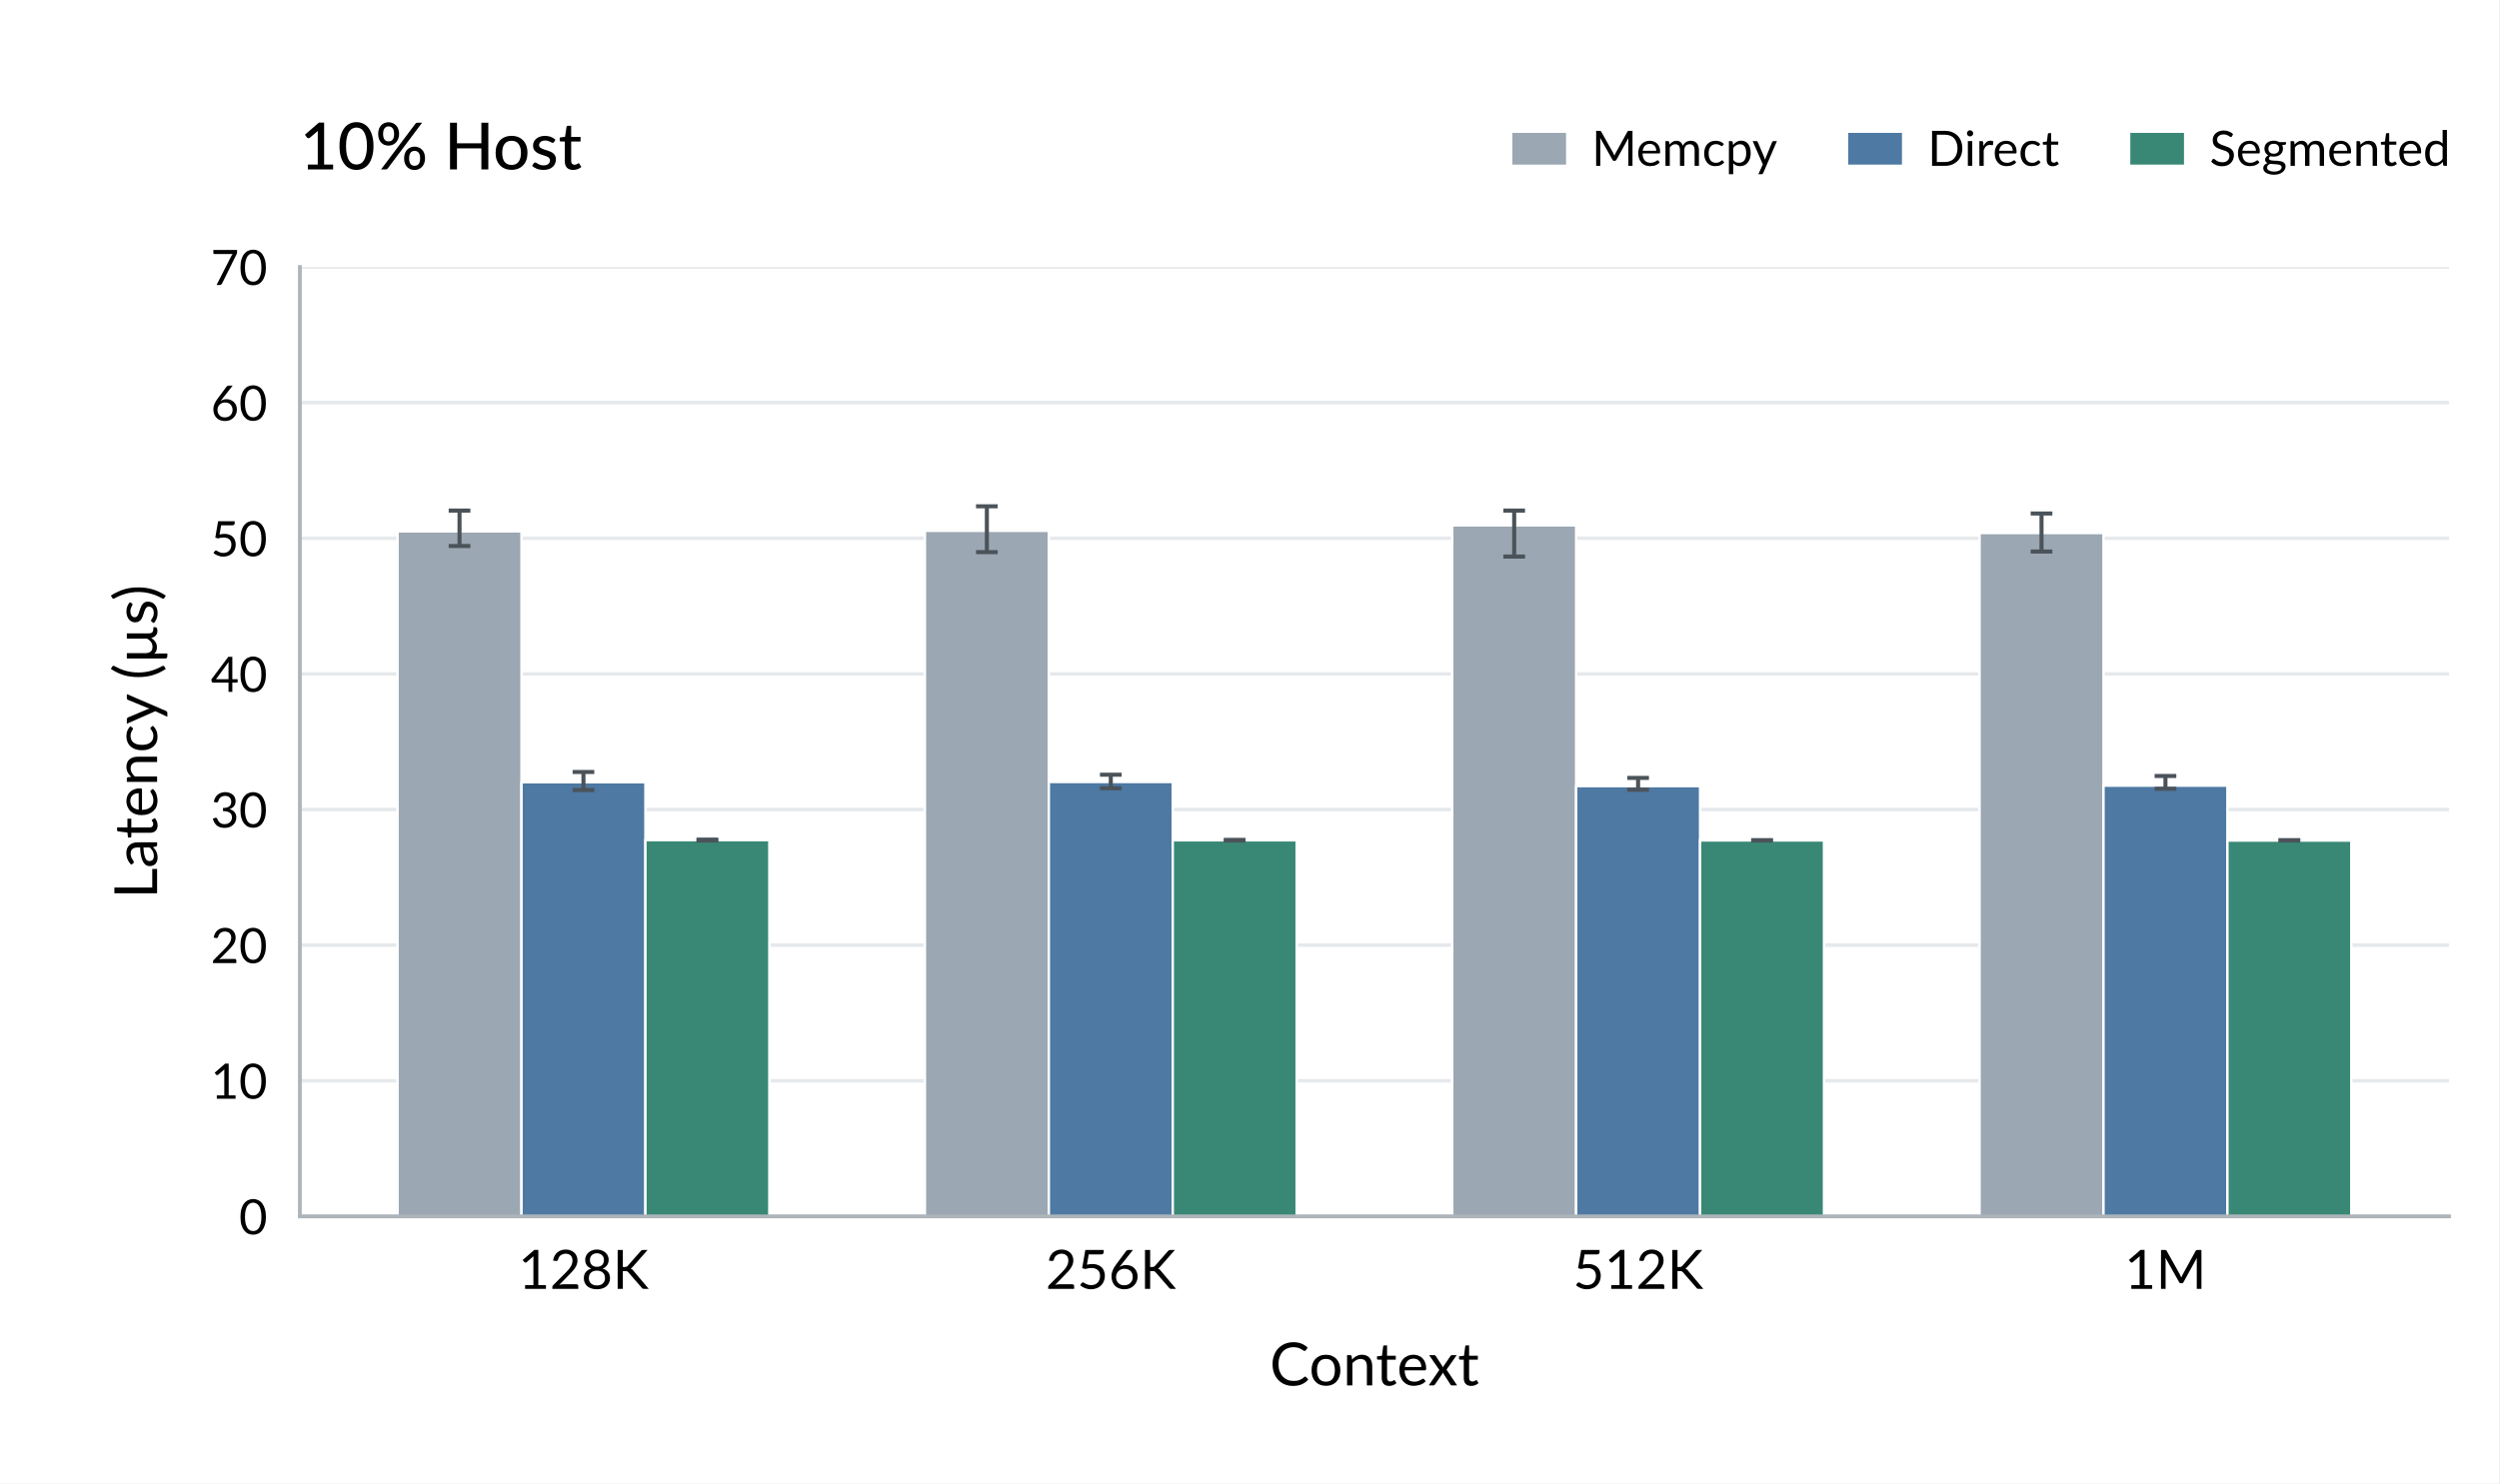
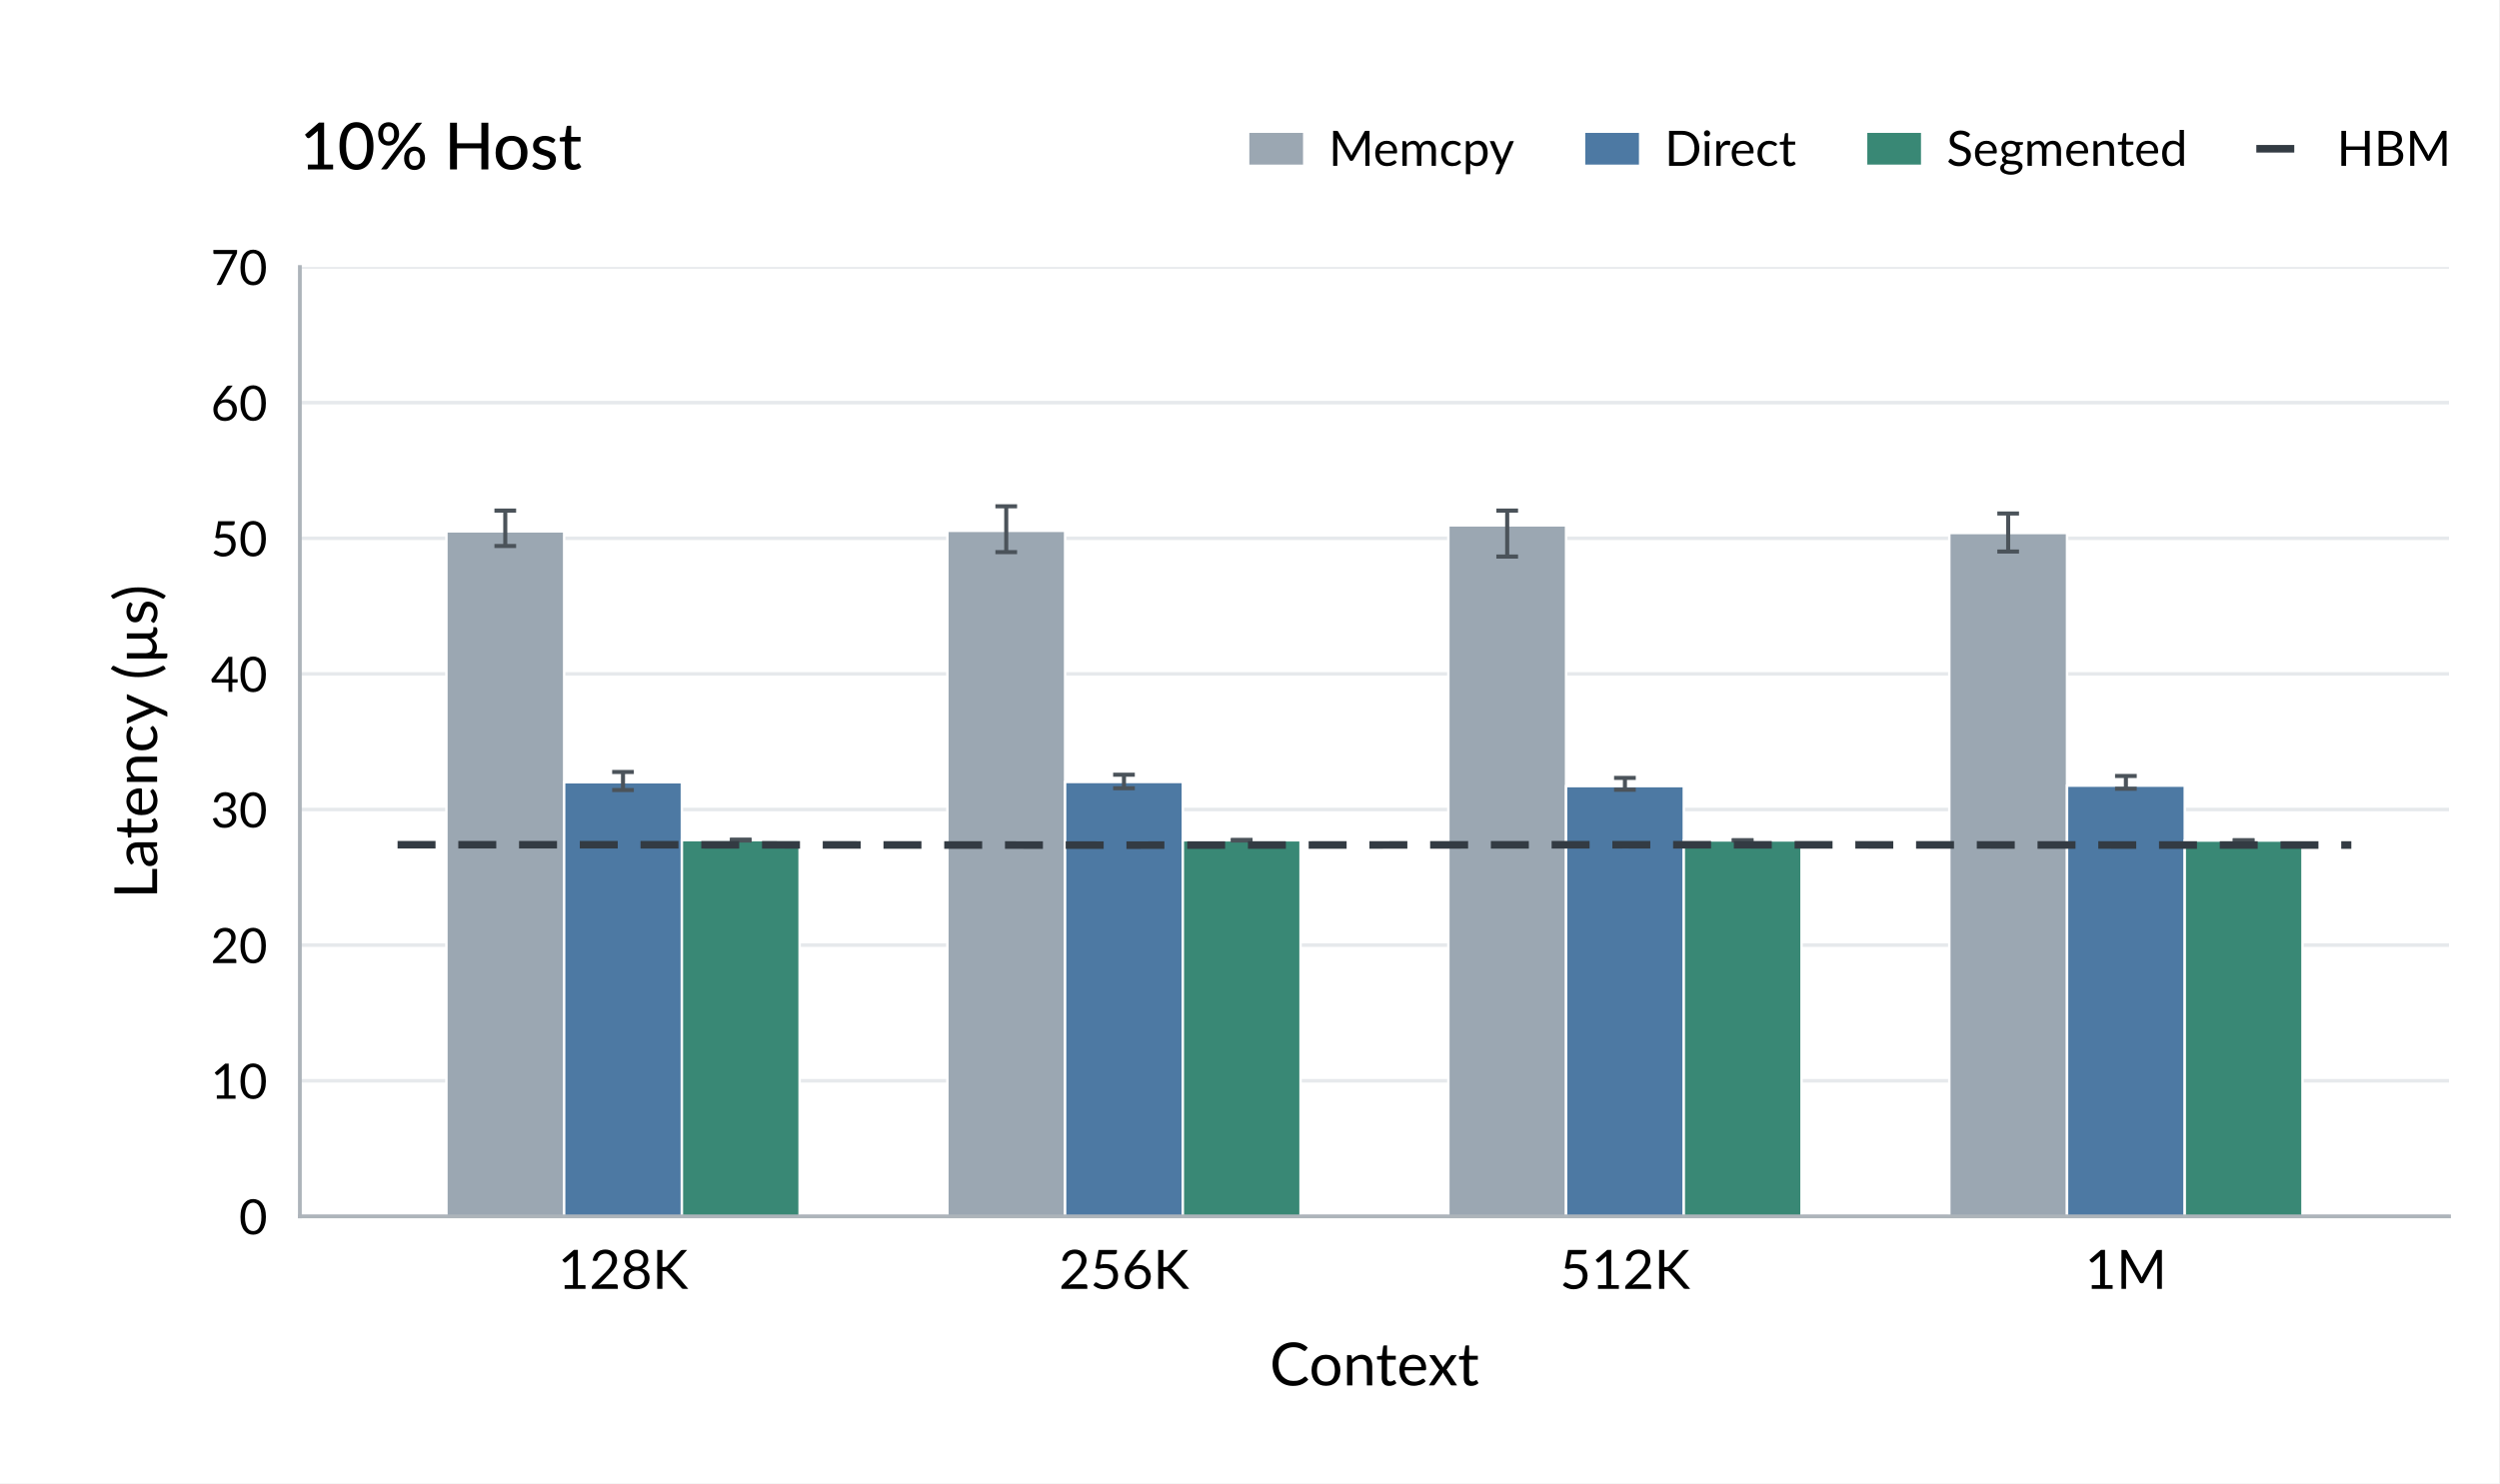
<svg xmlns="http://www.w3.org/2000/svg" xmlns:xlink="http://www.w3.org/1999/xlink" width="460.8pt" height="273.6pt" viewBox="0 0 460.8 273.6" version="1.1">
  <defs>
    <style type="text/css">*{stroke-linejoin: round; stroke-linecap: butt}</style>
  </defs>
  <g id="figure_1">
    <g id="patch_1">
      <path d="M 0 273.6 L 460.8 273.6 L 460.8 0 L 0 0 z " style="fill: #ffffff" />
    </g>
    <g id="axes_1">
      <g id="patch_2">
        <path d="M 55.296 224.352 L 451.584 224.352 L 451.584 49.248 L 55.296 49.248 z " style="fill: #ffffff" />
      </g>
      <g id="matplotlib.axis_1">
        <g id="xtick_1">
          <g id="line2d_1" />
          <g id="text_1">
-             <text style="font-size: 10px; font-family: 'Lato'; text-anchor: middle" x="107.585" y="237.718" transform="rotate(-0 107.585 237.7176)">128K</text>
+             <text style="font-size: 10px; font-family: 'Lato'; text-anchor: middle" x="114.878" y="237.718" transform="rotate(-0 114.8778 237.7176)">128K</text>
          </g>
        </g>
        <g id="xtick_2">
          <g id="line2d_2" />
          <g id="text_2">
-             <text style="font-size: 10px; font-family: 'Lato'; text-anchor: middle" x="204.822" y="237.718" transform="rotate(-0 204.8217 237.7176)">256K</text>
+             <text style="font-size: 10px; font-family: 'Lato'; text-anchor: middle" x="207.253" y="237.718" transform="rotate(-0 207.2526 237.7176)">256K</text>
          </g>
        </g>
        <g id="xtick_3">
          <g id="line2d_3" />
          <g id="text_3">
-             <text style="font-size: 10px; font-family: 'Lato'; text-anchor: middle" x="302.058" y="237.718" transform="rotate(-0 302.0583 237.7176)">512K</text>
+             <text style="font-size: 10px; font-family: 'Lato'; text-anchor: middle" x="299.627" y="237.718" transform="rotate(-0 299.6274 237.7176)">512K</text>
          </g>
        </g>
        <g id="xtick_4">
          <g id="line2d_4" />
          <g id="text_4">
-             <text style="font-size: 10px; font-family: 'Lato'; text-anchor: middle" x="399.295" y="237.718" transform="rotate(-0 399.295 237.7176)">1M</text>
+             <text style="font-size: 10px; font-family: 'Lato'; text-anchor: middle" x="392.002" y="237.718" transform="rotate(-0 392.0022 237.7176)">1M</text>
          </g>
        </g>
        <g id="text_5">
          <text style="font-size: 11px; font-family: 'Lato'; text-anchor: middle" x="253.44" y="255.535" transform="rotate(-0 253.44 255.5354)">Context</text>
        </g>
      </g>
      <g id="matplotlib.axis_2">
        <g id="ytick_1">
          <g id="line2d_5">
-             <path d="M 55.296 224.352 L 451.584 224.352 " clip-path="url(#p57a8e98de9)" style="fill: none; stroke: #e6e9ec; stroke-width: 0.65; stroke-linecap: square" />
+             <path d="M 55.296 224.352 L 451.584 224.352 " clip-path="url(#pba49e7ae29)" style="fill: none; stroke: #e6e9ec; stroke-width: 0.65; stroke-linecap: square" />
          </g>
          <g id="line2d_6" />
          <g id="text_6">
            <text style="font-size: 9px; font-family: 'Lato'; text-anchor: end" x="49.296" y="227.667" transform="rotate(-0 49.296 227.6665)">0</text>
          </g>
        </g>
        <g id="ytick_2">
          <g id="line2d_7">
-             <path d="M 55.296 199.337 L 451.584 199.337 " clip-path="url(#p57a8e98de9)" style="fill: none; stroke: #e6e9ec; stroke-width: 0.65; stroke-linecap: square" />
+             <path d="M 55.296 199.337 L 451.584 199.337 " clip-path="url(#pba49e7ae29)" style="fill: none; stroke: #e6e9ec; stroke-width: 0.65; stroke-linecap: square" />
          </g>
          <g id="line2d_8" />
          <g id="text_7">
            <text style="font-size: 9px; font-family: 'Lato'; text-anchor: end" x="49.296" y="202.652" transform="rotate(-0 49.296 202.6517)">10</text>
          </g>
        </g>
        <g id="ytick_3">
          <g id="line2d_9">
-             <path d="M 55.296 174.322 L 451.584 174.322 " clip-path="url(#p57a8e98de9)" style="fill: none; stroke: #e6e9ec; stroke-width: 0.65; stroke-linecap: square" />
+             <path d="M 55.296 174.322 L 451.584 174.322 " clip-path="url(#pba49e7ae29)" style="fill: none; stroke: #e6e9ec; stroke-width: 0.65; stroke-linecap: square" />
          </g>
          <g id="line2d_10" />
          <g id="text_8">
            <text style="font-size: 9px; font-family: 'Lato'; text-anchor: end" x="49.296" y="177.637" transform="rotate(-0 49.296 177.6368)">20</text>
          </g>
        </g>
        <g id="ytick_4">
          <g id="line2d_11">
-             <path d="M 55.296 149.307 L 451.584 149.307 " clip-path="url(#p57a8e98de9)" style="fill: none; stroke: #e6e9ec; stroke-width: 0.65; stroke-linecap: square" />
+             <path d="M 55.296 149.307 L 451.584 149.307 " clip-path="url(#pba49e7ae29)" style="fill: none; stroke: #e6e9ec; stroke-width: 0.65; stroke-linecap: square" />
          </g>
          <g id="line2d_12" />
          <g id="text_9">
            <text style="font-size: 9px; font-family: 'Lato'; text-anchor: end" x="49.296" y="152.622" transform="rotate(-0 49.296 152.622)">30</text>
          </g>
        </g>
        <g id="ytick_5">
          <g id="line2d_13">
-             <path d="M 55.296 124.293 L 451.584 124.293 " clip-path="url(#p57a8e98de9)" style="fill: none; stroke: #e6e9ec; stroke-width: 0.65; stroke-linecap: square" />
+             <path d="M 55.296 124.293 L 451.584 124.293 " clip-path="url(#pba49e7ae29)" style="fill: none; stroke: #e6e9ec; stroke-width: 0.65; stroke-linecap: square" />
          </g>
          <g id="line2d_14" />
          <g id="text_10">
            <text style="font-size: 9px; font-family: 'Lato'; text-anchor: end" x="49.296" y="127.607" transform="rotate(-0 49.296 127.6071)">40</text>
          </g>
        </g>
        <g id="ytick_6">
          <g id="line2d_15">
-             <path d="M 55.296 99.278 L 451.584 99.278 " clip-path="url(#p57a8e98de9)" style="fill: none; stroke: #e6e9ec; stroke-width: 0.65; stroke-linecap: square" />
+             <path d="M 55.296 99.278 L 451.584 99.278 " clip-path="url(#pba49e7ae29)" style="fill: none; stroke: #e6e9ec; stroke-width: 0.65; stroke-linecap: square" />
          </g>
          <g id="line2d_16" />
          <g id="text_11">
            <text style="font-size: 9px; font-family: 'Lato'; text-anchor: end" x="49.296" y="102.592" transform="rotate(-0 49.296 102.5922)">50</text>
          </g>
        </g>
        <g id="ytick_7">
          <g id="line2d_17">
-             <path d="M 55.296 74.263 L 451.584 74.263 " clip-path="url(#p57a8e98de9)" style="fill: none; stroke: #e6e9ec; stroke-width: 0.65; stroke-linecap: square" />
+             <path d="M 55.296 74.263 L 451.584 74.263 " clip-path="url(#pba49e7ae29)" style="fill: none; stroke: #e6e9ec; stroke-width: 0.65; stroke-linecap: square" />
          </g>
          <g id="line2d_18" />
          <g id="text_12">
            <text style="font-size: 9px; font-family: 'Lato'; text-anchor: end" x="49.296" y="77.577" transform="rotate(-0 49.296 77.57739)">60</text>
          </g>
        </g>
        <g id="ytick_8">
          <g id="line2d_19">
-             <path d="M 55.296 49.248 L 451.584 49.248 " clip-path="url(#p57a8e98de9)" style="fill: none; stroke: #e6e9ec; stroke-width: 0.65; stroke-linecap: square" />
+             <path d="M 55.296 49.248 L 451.584 49.248 " clip-path="url(#pba49e7ae29)" style="fill: none; stroke: #e6e9ec; stroke-width: 0.65; stroke-linecap: square" />
          </g>
          <g id="line2d_20" />
          <g id="text_13">
            <text style="font-size: 9px; font-family: 'Lato'; text-anchor: end" x="49.296" y="52.563" transform="rotate(-0 49.296 52.56253)">70</text>
          </g>
        </g>
        <g id="text_14">
          <text style="font-size: 11px; font-family: 'Lato'; text-anchor: middle" x="28.969" y="136.8" transform="rotate(-90 28.96881 136.8)">Latency (µs)</text>
        </g>
      </g>
      <g id="patch_3">
-         <path d="M 73.309 224.352 L 96.16 224.352 L 96.16 98.005 L 73.309 98.005 z " clip-path="url(#p57a8e98de9)" style="fill: #9ba7b2; stroke: #ffffff; stroke-width: 0.45; stroke-linejoin: miter" />
+         <path d="M 82.316 224.352 L 104.024 224.352 L 104.024 98.005 L 82.316 98.005 z " clip-path="url(#pba49e7ae29)" style="fill: #9ba7b2; stroke: #ffffff; stroke-width: 0.45; stroke-linejoin: miter" />
      </g>
      <g id="patch_4">
-         <path d="M 170.546 224.352 L 193.396 224.352 L 193.396 97.902 L 170.546 97.902 z " clip-path="url(#p57a8e98de9)" style="fill: #9ba7b2; stroke: #ffffff; stroke-width: 0.45; stroke-linejoin: miter" />
+         <path d="M 174.69 224.352 L 196.399 224.352 L 196.399 97.902 L 174.69 97.902 z " clip-path="url(#pba49e7ae29)" style="fill: #9ba7b2; stroke: #ffffff; stroke-width: 0.45; stroke-linejoin: miter" />
      </g>
      <g id="patch_5">
-         <path d="M 267.782 224.352 L 290.633 224.352 L 290.633 96.904 L 267.782 96.904 z " clip-path="url(#p57a8e98de9)" style="fill: #9ba7b2; stroke: #ffffff; stroke-width: 0.45; stroke-linejoin: miter" />
+         <path d="M 267.065 224.352 L 288.773 224.352 L 288.773 96.904 L 267.065 96.904 z " clip-path="url(#pba49e7ae29)" style="fill: #9ba7b2; stroke: #ffffff; stroke-width: 0.45; stroke-linejoin: miter" />
      </g>
      <g id="patch_6">
-         <path d="M 365.019 224.352 L 387.87 224.352 L 387.87 98.312 L 365.019 98.312 z " clip-path="url(#p57a8e98de9)" style="fill: #9ba7b2; stroke: #ffffff; stroke-width: 0.45; stroke-linejoin: miter" />
+         <path d="M 359.44 224.352 L 381.148 224.352 L 381.148 98.312 L 359.44 98.312 z " clip-path="url(#pba49e7ae29)" style="fill: #9ba7b2; stroke: #ffffff; stroke-width: 0.45; stroke-linejoin: miter" />
      </g>
      <g id="patch_7">
-         <path d="M 96.16 224.352 L 119.01 224.352 L 119.01 144.279 L 96.16 144.279 z " clip-path="url(#p57a8e98de9)" style="fill: #4d79a3; stroke: #ffffff; stroke-width: 0.45; stroke-linejoin: miter" />
+         <path d="M 104.024 224.352 L 125.732 224.352 L 125.732 144.279 L 104.024 144.279 z " clip-path="url(#pba49e7ae29)" style="fill: #4d79a3; stroke: #ffffff; stroke-width: 0.45; stroke-linejoin: miter" />
      </g>
      <g id="patch_8">
-         <path d="M 193.396 224.352 L 216.247 224.352 L 216.247 144.228 L 193.396 144.228 z " clip-path="url(#p57a8e98de9)" style="fill: #4d79a3; stroke: #ffffff; stroke-width: 0.45; stroke-linejoin: miter" />
+         <path d="M 196.399 224.352 L 218.107 224.352 L 218.107 144.228 L 196.399 144.228 z " clip-path="url(#pba49e7ae29)" style="fill: #4d79a3; stroke: #ffffff; stroke-width: 0.45; stroke-linejoin: miter" />
      </g>
      <g id="patch_9">
-         <path d="M 290.633 224.352 L 313.484 224.352 L 313.484 144.996 L 290.633 144.996 z " clip-path="url(#p57a8e98de9)" style="fill: #4d79a3; stroke: #ffffff; stroke-width: 0.45; stroke-linejoin: miter" />
+         <path d="M 288.773 224.352 L 310.481 224.352 L 310.481 144.996 L 288.773 144.996 z " clip-path="url(#pba49e7ae29)" style="fill: #4d79a3; stroke: #ffffff; stroke-width: 0.45; stroke-linejoin: miter" />
      </g>
      <g id="patch_10">
-         <path d="M 387.87 224.352 L 410.72 224.352 L 410.72 144.906 L 387.87 144.906 z " clip-path="url(#p57a8e98de9)" style="fill: #4d79a3; stroke: #ffffff; stroke-width: 0.45; stroke-linejoin: miter" />
+         <path d="M 381.148 224.352 L 402.856 224.352 L 402.856 144.906 L 381.148 144.906 z " clip-path="url(#pba49e7ae29)" style="fill: #4d79a3; stroke: #ffffff; stroke-width: 0.45; stroke-linejoin: miter" />
      </g>
      <g id="patch_11">
-         <path d="M 119.01 224.352 L 141.861 224.352 L 141.861 154.96 L 119.01 154.96 z " clip-path="url(#p57a8e98de9)" style="fill: #398875; stroke: #ffffff; stroke-width: 0.45; stroke-linejoin: miter" />
+         <path d="M 125.732 224.352 L 147.44 224.352 L 147.44 154.96 L 125.732 154.96 z " clip-path="url(#pba49e7ae29)" style="fill: #398875; stroke: #ffffff; stroke-width: 0.45; stroke-linejoin: miter" />
      </g>
      <g id="patch_12">
-         <path d="M 216.247 224.352 L 239.098 224.352 L 239.098 154.986 L 216.247 154.986 z " clip-path="url(#p57a8e98de9)" style="fill: #398875; stroke: #ffffff; stroke-width: 0.45; stroke-linejoin: miter" />
+         <path d="M 218.107 224.352 L 239.815 224.352 L 239.815 154.986 L 218.107 154.986 z " clip-path="url(#pba49e7ae29)" style="fill: #398875; stroke: #ffffff; stroke-width: 0.45; stroke-linejoin: miter" />
      </g>
      <g id="patch_13">
-         <path d="M 313.484 224.352 L 336.334 224.352 L 336.334 155.012 L 313.484 155.012 z " clip-path="url(#p57a8e98de9)" style="fill: #398875; stroke: #ffffff; stroke-width: 0.45; stroke-linejoin: miter" />
+         <path d="M 310.481 224.352 L 332.19 224.352 L 332.19 155.012 L 310.481 155.012 z " clip-path="url(#pba49e7ae29)" style="fill: #398875; stroke: #ffffff; stroke-width: 0.45; stroke-linejoin: miter" />
      </g>
      <g id="patch_14">
-         <path d="M 410.72 224.352 L 433.571 224.352 L 433.571 155.037 L 410.72 155.037 z " clip-path="url(#p57a8e98de9)" style="fill: #398875; stroke: #ffffff; stroke-width: 0.45; stroke-linejoin: miter" />
+         <path d="M 402.856 224.352 L 424.564 224.352 L 424.564 155.037 L 402.856 155.037 z " clip-path="url(#pba49e7ae29)" style="fill: #398875; stroke: #ffffff; stroke-width: 0.45; stroke-linejoin: miter" />
      </g>
      <g id="LineCollection_1">
-         <path d="M 84.734 100.707 L 84.734 94.175 " clip-path="url(#p57a8e98de9)" style="fill: none; stroke: #4b535a; stroke-width: 0.75" />
-         <path d="M 181.971 101.834 L 181.971 93.381 " clip-path="url(#p57a8e98de9)" style="fill: none; stroke: #4b535a; stroke-width: 0.75" />
-         <path d="M 279.208 102.654 L 279.208 94.175 " clip-path="url(#p57a8e98de9)" style="fill: none; stroke: #4b535a; stroke-width: 0.75" />
-         <path d="M 376.444 101.732 L 376.444 94.713 " clip-path="url(#p57a8e98de9)" style="fill: none; stroke: #4b535a; stroke-width: 0.75" />
+         <path d="M 93.17 100.707 L 93.17 94.175 " clip-path="url(#pba49e7ae29)" style="fill: none; stroke: #4b535a; stroke-width: 0.75" />
+         <path d="M 185.545 101.834 L 185.545 93.381 " clip-path="url(#pba49e7ae29)" style="fill: none; stroke: #4b535a; stroke-width: 0.75" />
+         <path d="M 277.919 102.654 L 277.919 94.175 " clip-path="url(#pba49e7ae29)" style="fill: none; stroke: #4b535a; stroke-width: 0.75" />
+         <path d="M 370.294 101.732 L 370.294 94.713 " clip-path="url(#pba49e7ae29)" style="fill: none; stroke: #4b535a; stroke-width: 0.75" />
      </g>
      <g id="line2d_21">
        <defs>
-           <path id="mc72ee63e9c" d="M 2 0 L -2 -0 " style="stroke: #4b535a; stroke-width: 0.75" />
+           <path id="mcccb0896d4" d="M 2 0 L -2 -0 " style="stroke: #4b535a; stroke-width: 0.75" />
        </defs>
-         <g clip-path="url(#p57a8e98de9)">
-           <use xlink:href="#mc72ee63e9c" x="84.734" y="100.707" style="fill: #1f77b4; stroke: #4b535a; stroke-width: 0.75" />
-           <use xlink:href="#mc72ee63e9c" x="181.971" y="101.834" style="fill: #1f77b4; stroke: #4b535a; stroke-width: 0.75" />
-           <use xlink:href="#mc72ee63e9c" x="279.208" y="102.654" style="fill: #1f77b4; stroke: #4b535a; stroke-width: 0.75" />
-           <use xlink:href="#mc72ee63e9c" x="376.444" y="101.732" style="fill: #1f77b4; stroke: #4b535a; stroke-width: 0.75" />
+         <g clip-path="url(#pba49e7ae29)">
+           <use xlink:href="#mcccb0896d4" x="93.17" y="100.707" style="fill: #1f77b4; stroke: #4b535a; stroke-width: 0.75" />
+           <use xlink:href="#mcccb0896d4" x="185.545" y="101.834" style="fill: #1f77b4; stroke: #4b535a; stroke-width: 0.75" />
+           <use xlink:href="#mcccb0896d4" x="277.919" y="102.654" style="fill: #1f77b4; stroke: #4b535a; stroke-width: 0.75" />
+           <use xlink:href="#mcccb0896d4" x="370.294" y="101.732" style="fill: #1f77b4; stroke: #4b535a; stroke-width: 0.75" />
        </g>
      </g>
      <g id="line2d_22">
-         <g clip-path="url(#p57a8e98de9)">
-           <use xlink:href="#mc72ee63e9c" x="84.734" y="94.175" style="fill: #1f77b4; stroke: #4b535a; stroke-width: 0.75" />
-           <use xlink:href="#mc72ee63e9c" x="181.971" y="93.381" style="fill: #1f77b4; stroke: #4b535a; stroke-width: 0.75" />
-           <use xlink:href="#mc72ee63e9c" x="279.208" y="94.175" style="fill: #1f77b4; stroke: #4b535a; stroke-width: 0.75" />
-           <use xlink:href="#mc72ee63e9c" x="376.444" y="94.713" style="fill: #1f77b4; stroke: #4b535a; stroke-width: 0.75" />
+         <g clip-path="url(#pba49e7ae29)">
+           <use xlink:href="#mcccb0896d4" x="93.17" y="94.175" style="fill: #1f77b4; stroke: #4b535a; stroke-width: 0.75" />
+           <use xlink:href="#mcccb0896d4" x="185.545" y="93.381" style="fill: #1f77b4; stroke: #4b535a; stroke-width: 0.75" />
+           <use xlink:href="#mcccb0896d4" x="277.919" y="94.175" style="fill: #1f77b4; stroke: #4b535a; stroke-width: 0.75" />
+           <use xlink:href="#mcccb0896d4" x="370.294" y="94.713" style="fill: #1f77b4; stroke: #4b535a; stroke-width: 0.75" />
        </g>
      </g>
      <g id="LineCollection_2">
-         <path d="M 107.585 145.713 L 107.585 142.383 " clip-path="url(#p57a8e98de9)" style="fill: none; stroke: #4b535a; stroke-width: 0.75" />
-         <path d="M 204.822 145.38 L 204.822 142.896 " clip-path="url(#p57a8e98de9)" style="fill: none; stroke: #4b535a; stroke-width: 0.75" />
-         <path d="M 302.058 145.662 L 302.058 143.485 " clip-path="url(#p57a8e98de9)" style="fill: none; stroke: #4b535a; stroke-width: 0.75" />
-         <path d="M 399.295 145.483 L 399.295 143.126 " clip-path="url(#p57a8e98de9)" style="fill: none; stroke: #4b535a; stroke-width: 0.75" />
+         <path d="M 114.878 145.713 L 114.878 142.383 " clip-path="url(#pba49e7ae29)" style="fill: none; stroke: #4b535a; stroke-width: 0.75" />
+         <path d="M 207.253 145.38 L 207.253 142.896 " clip-path="url(#pba49e7ae29)" style="fill: none; stroke: #4b535a; stroke-width: 0.75" />
+         <path d="M 299.627 145.662 L 299.627 143.485 " clip-path="url(#pba49e7ae29)" style="fill: none; stroke: #4b535a; stroke-width: 0.75" />
+         <path d="M 392.002 145.483 L 392.002 143.126 " clip-path="url(#pba49e7ae29)" style="fill: none; stroke: #4b535a; stroke-width: 0.75" />
      </g>
      <g id="line2d_23">
-         <g clip-path="url(#p57a8e98de9)">
-           <use xlink:href="#mc72ee63e9c" x="107.585" y="145.713" style="fill: #1f77b4; stroke: #4b535a; stroke-width: 0.75" />
-           <use xlink:href="#mc72ee63e9c" x="204.822" y="145.38" style="fill: #1f77b4; stroke: #4b535a; stroke-width: 0.75" />
-           <use xlink:href="#mc72ee63e9c" x="302.058" y="145.662" style="fill: #1f77b4; stroke: #4b535a; stroke-width: 0.75" />
-           <use xlink:href="#mc72ee63e9c" x="399.295" y="145.483" style="fill: #1f77b4; stroke: #4b535a; stroke-width: 0.75" />
+         <g clip-path="url(#pba49e7ae29)">
+           <use xlink:href="#mcccb0896d4" x="114.878" y="145.713" style="fill: #1f77b4; stroke: #4b535a; stroke-width: 0.75" />
+           <use xlink:href="#mcccb0896d4" x="207.253" y="145.38" style="fill: #1f77b4; stroke: #4b535a; stroke-width: 0.75" />
+           <use xlink:href="#mcccb0896d4" x="299.627" y="145.662" style="fill: #1f77b4; stroke: #4b535a; stroke-width: 0.75" />
+           <use xlink:href="#mcccb0896d4" x="392.002" y="145.483" style="fill: #1f77b4; stroke: #4b535a; stroke-width: 0.75" />
        </g>
      </g>
      <g id="line2d_24">
-         <g clip-path="url(#p57a8e98de9)">
-           <use xlink:href="#mc72ee63e9c" x="107.585" y="142.383" style="fill: #1f77b4; stroke: #4b535a; stroke-width: 0.75" />
-           <use xlink:href="#mc72ee63e9c" x="204.822" y="142.896" style="fill: #1f77b4; stroke: #4b535a; stroke-width: 0.75" />
-           <use xlink:href="#mc72ee63e9c" x="302.058" y="143.485" style="fill: #1f77b4; stroke: #4b535a; stroke-width: 0.75" />
-           <use xlink:href="#mc72ee63e9c" x="399.295" y="143.126" style="fill: #1f77b4; stroke: #4b535a; stroke-width: 0.75" />
+         <g clip-path="url(#pba49e7ae29)">
+           <use xlink:href="#mcccb0896d4" x="114.878" y="142.383" style="fill: #1f77b4; stroke: #4b535a; stroke-width: 0.75" />
+           <use xlink:href="#mcccb0896d4" x="207.253" y="142.896" style="fill: #1f77b4; stroke: #4b535a; stroke-width: 0.75" />
+           <use xlink:href="#mcccb0896d4" x="299.627" y="143.485" style="fill: #1f77b4; stroke: #4b535a; stroke-width: 0.75" />
+           <use xlink:href="#mcccb0896d4" x="392.002" y="143.126" style="fill: #1f77b4; stroke: #4b535a; stroke-width: 0.75" />
        </g>
      </g>
      <g id="LineCollection_3">
-         <path d="M 130.436 155.037 L 130.436 154.858 " clip-path="url(#p57a8e98de9)" style="fill: none; stroke: #4b535a; stroke-width: 0.75" />
-         <path d="M 227.672 155.037 L 227.672 154.909 " clip-path="url(#p57a8e98de9)" style="fill: none; stroke: #4b535a; stroke-width: 0.75" />
-         <path d="M 324.909 155.037 L 324.909 154.96 " clip-path="url(#p57a8e98de9)" style="fill: none; stroke: #4b535a; stroke-width: 0.75" />
-         <path d="M 422.146 155.037 L 422.146 154.96 " clip-path="url(#p57a8e98de9)" style="fill: none; stroke: #4b535a; stroke-width: 0.75" />
+         <path d="M 136.586 155.037 L 136.586 154.858 " clip-path="url(#pba49e7ae29)" style="fill: none; stroke: #4b535a; stroke-width: 0.75" />
+         <path d="M 228.961 155.037 L 228.961 154.909 " clip-path="url(#pba49e7ae29)" style="fill: none; stroke: #4b535a; stroke-width: 0.75" />
+         <path d="M 321.335 155.037 L 321.335 154.96 " clip-path="url(#pba49e7ae29)" style="fill: none; stroke: #4b535a; stroke-width: 0.75" />
+         <path d="M 413.71 155.037 L 413.71 154.96 " clip-path="url(#pba49e7ae29)" style="fill: none; stroke: #4b535a; stroke-width: 0.75" />
      </g>
      <g id="line2d_25">
-         <g clip-path="url(#p57a8e98de9)">
-           <use xlink:href="#mc72ee63e9c" x="130.436" y="155.037" style="fill: #1f77b4; stroke: #4b535a; stroke-width: 0.75" />
-           <use xlink:href="#mc72ee63e9c" x="227.672" y="155.037" style="fill: #1f77b4; stroke: #4b535a; stroke-width: 0.75" />
-           <use xlink:href="#mc72ee63e9c" x="324.909" y="155.037" style="fill: #1f77b4; stroke: #4b535a; stroke-width: 0.75" />
-           <use xlink:href="#mc72ee63e9c" x="422.146" y="155.037" style="fill: #1f77b4; stroke: #4b535a; stroke-width: 0.75" />
+         <g clip-path="url(#pba49e7ae29)">
+           <use xlink:href="#mcccb0896d4" x="136.586" y="155.037" style="fill: #1f77b4; stroke: #4b535a; stroke-width: 0.75" />
+           <use xlink:href="#mcccb0896d4" x="228.961" y="155.037" style="fill: #1f77b4; stroke: #4b535a; stroke-width: 0.75" />
+           <use xlink:href="#mcccb0896d4" x="321.335" y="155.037" style="fill: #1f77b4; stroke: #4b535a; stroke-width: 0.75" />
+           <use xlink:href="#mcccb0896d4" x="413.71" y="155.037" style="fill: #1f77b4; stroke: #4b535a; stroke-width: 0.75" />
        </g>
      </g>
      <g id="line2d_26">
-         <g clip-path="url(#p57a8e98de9)">
-           <use xlink:href="#mc72ee63e9c" x="130.436" y="154.858" style="fill: #1f77b4; stroke: #4b535a; stroke-width: 0.75" />
-           <use xlink:href="#mc72ee63e9c" x="227.672" y="154.909" style="fill: #1f77b4; stroke: #4b535a; stroke-width: 0.75" />
-           <use xlink:href="#mc72ee63e9c" x="324.909" y="154.96" style="fill: #1f77b4; stroke: #4b535a; stroke-width: 0.75" />
-           <use xlink:href="#mc72ee63e9c" x="422.146" y="154.96" style="fill: #1f77b4; stroke: #4b535a; stroke-width: 0.75" />
+         <g clip-path="url(#pba49e7ae29)">
+           <use xlink:href="#mcccb0896d4" x="136.586" y="154.858" style="fill: #1f77b4; stroke: #4b535a; stroke-width: 0.75" />
+           <use xlink:href="#mcccb0896d4" x="228.961" y="154.909" style="fill: #1f77b4; stroke: #4b535a; stroke-width: 0.75" />
+           <use xlink:href="#mcccb0896d4" x="321.335" y="154.96" style="fill: #1f77b4; stroke: #4b535a; stroke-width: 0.75" />
+           <use xlink:href="#mcccb0896d4" x="413.71" y="154.96" style="fill: #1f77b4; stroke: #4b535a; stroke-width: 0.75" />
        </g>
      </g>
      <g id="patch_15">
        <path d="M 55.296 224.352 L 55.296 49.248 " style="fill: none; stroke: #adb4ba; stroke-width: 0.7; stroke-linejoin: miter; stroke-linecap: square" />
      </g>
      <g id="patch_16">
        <path d="M 55.296 224.352 L 451.584 224.352 " style="fill: none; stroke: #adb4ba; stroke-width: 0.7; stroke-linejoin: miter; stroke-linecap: square" />
      </g>
      <g id="text_15">
        <text style="font-weight: 500; font-size: 12px; font-family: 'Lato'; text-anchor: start" x="55.296" y="31.248" transform="rotate(-0 55.296 31.248)">10% Host</text>
      </g>
+       <g id="line2d_27">
+         <path d="M 73.309 155.806 L 114.878 155.806 L 207.253 155.883 L 299.627 155.806 L 392.002 155.857 L 433.571 155.857 " clip-path="url(#pba49e7ae29)" style="fill: none; stroke-dasharray: 7,4.2; stroke-dashoffset: 0; stroke: #333b43; stroke-width: 1.4" />
+       </g>
      <g id="legend_1">
        <g id="patch_17">
-           <path d="M 278.642 30.585 L 288.992 30.585 L 288.992 24.285 L 278.642 24.285 z " style="fill: #9ba7b2; stroke: #ffffff; stroke-width: 0.45; stroke-linejoin: miter" />
+           <path d="M 230.146 30.585 L 240.496 30.585 L 240.496 24.285 L 230.146 24.285 z " style="fill: #9ba7b2; stroke: #ffffff; stroke-width: 0.45; stroke-linejoin: miter" />
        </g>
        <g id="text_16">
-           <text style="font-size: 9px; font-family: 'Lato'; text-anchor: start" x="293.492" y="30.585" transform="rotate(-0 293.492 30.5849)">Memcpy</text>
+           <text style="font-size: 9px; font-family: 'Lato'; text-anchor: start" x="244.996" y="30.585" transform="rotate(-0 244.9961 30.5849)">Memcpy</text>
        </g>
        <g id="patch_18">
-           <path d="M 340.583 30.585 L 350.933 30.585 L 350.933 24.285 L 340.583 24.285 z " style="fill: #4d79a3; stroke: #ffffff; stroke-width: 0.45; stroke-linejoin: miter" />
+           <path d="M 292.087 30.585 L 302.437 30.585 L 302.437 24.285 L 292.087 24.285 z " style="fill: #4d79a3; stroke: #ffffff; stroke-width: 0.45; stroke-linejoin: miter" />
        </g>
        <g id="text_17">
-           <text style="font-size: 9px; font-family: 'Lato'; text-anchor: start" x="355.433" y="30.585" transform="rotate(-0 355.4331 30.5849)">Direct</text>
+           <text style="font-size: 9px; font-family: 'Lato'; text-anchor: start" x="306.937" y="30.585" transform="rotate(-0 306.9372 30.5849)">Direct</text>
        </g>
        <g id="patch_19">
-           <path d="M 392.589 30.585 L 402.939 30.585 L 402.939 24.285 L 392.589 24.285 z " style="fill: #398875; stroke: #ffffff; stroke-width: 0.45; stroke-linejoin: miter" />
+           <path d="M 344.093 30.585 L 354.443 30.585 L 354.443 24.285 L 344.093 24.285 z " style="fill: #398875; stroke: #ffffff; stroke-width: 0.45; stroke-linejoin: miter" />
        </g>
        <g id="text_18">
-           <text style="font-size: 9px; font-family: 'Lato'; text-anchor: start" x="407.439" y="30.585" transform="rotate(-0 407.4391 30.5849)">Segmented</text>
+           <text style="font-size: 9px; font-family: 'Lato'; text-anchor: start" x="358.943" y="30.585" transform="rotate(-0 358.9431 30.5849)">Segmented</text>
+         </g>
+         <g id="line2d_28">
+           <path d="M 416.051 27.435 L 421.226 27.435 L 426.401 27.435 " style="fill: none; stroke-dasharray: 7,4.2; stroke-dashoffset: 0; stroke: #333b43; stroke-width: 1.4" />
+         </g>
+         <g id="text_19">
+           <text style="font-size: 9px; font-family: 'Lato'; text-anchor: start" x="430.901" y="30.585" transform="rotate(-0 430.9009 30.5849)">HBM</text>
        </g>
      </g>
    </g>
  </g>
  <defs>
-     <clipPath id="p57a8e98de9">
+     <clipPath id="pba49e7ae29">
      <rect x="55.296" y="49.248" width="396.288" height="175.104" />
    </clipPath>
  </defs>
</svg>
